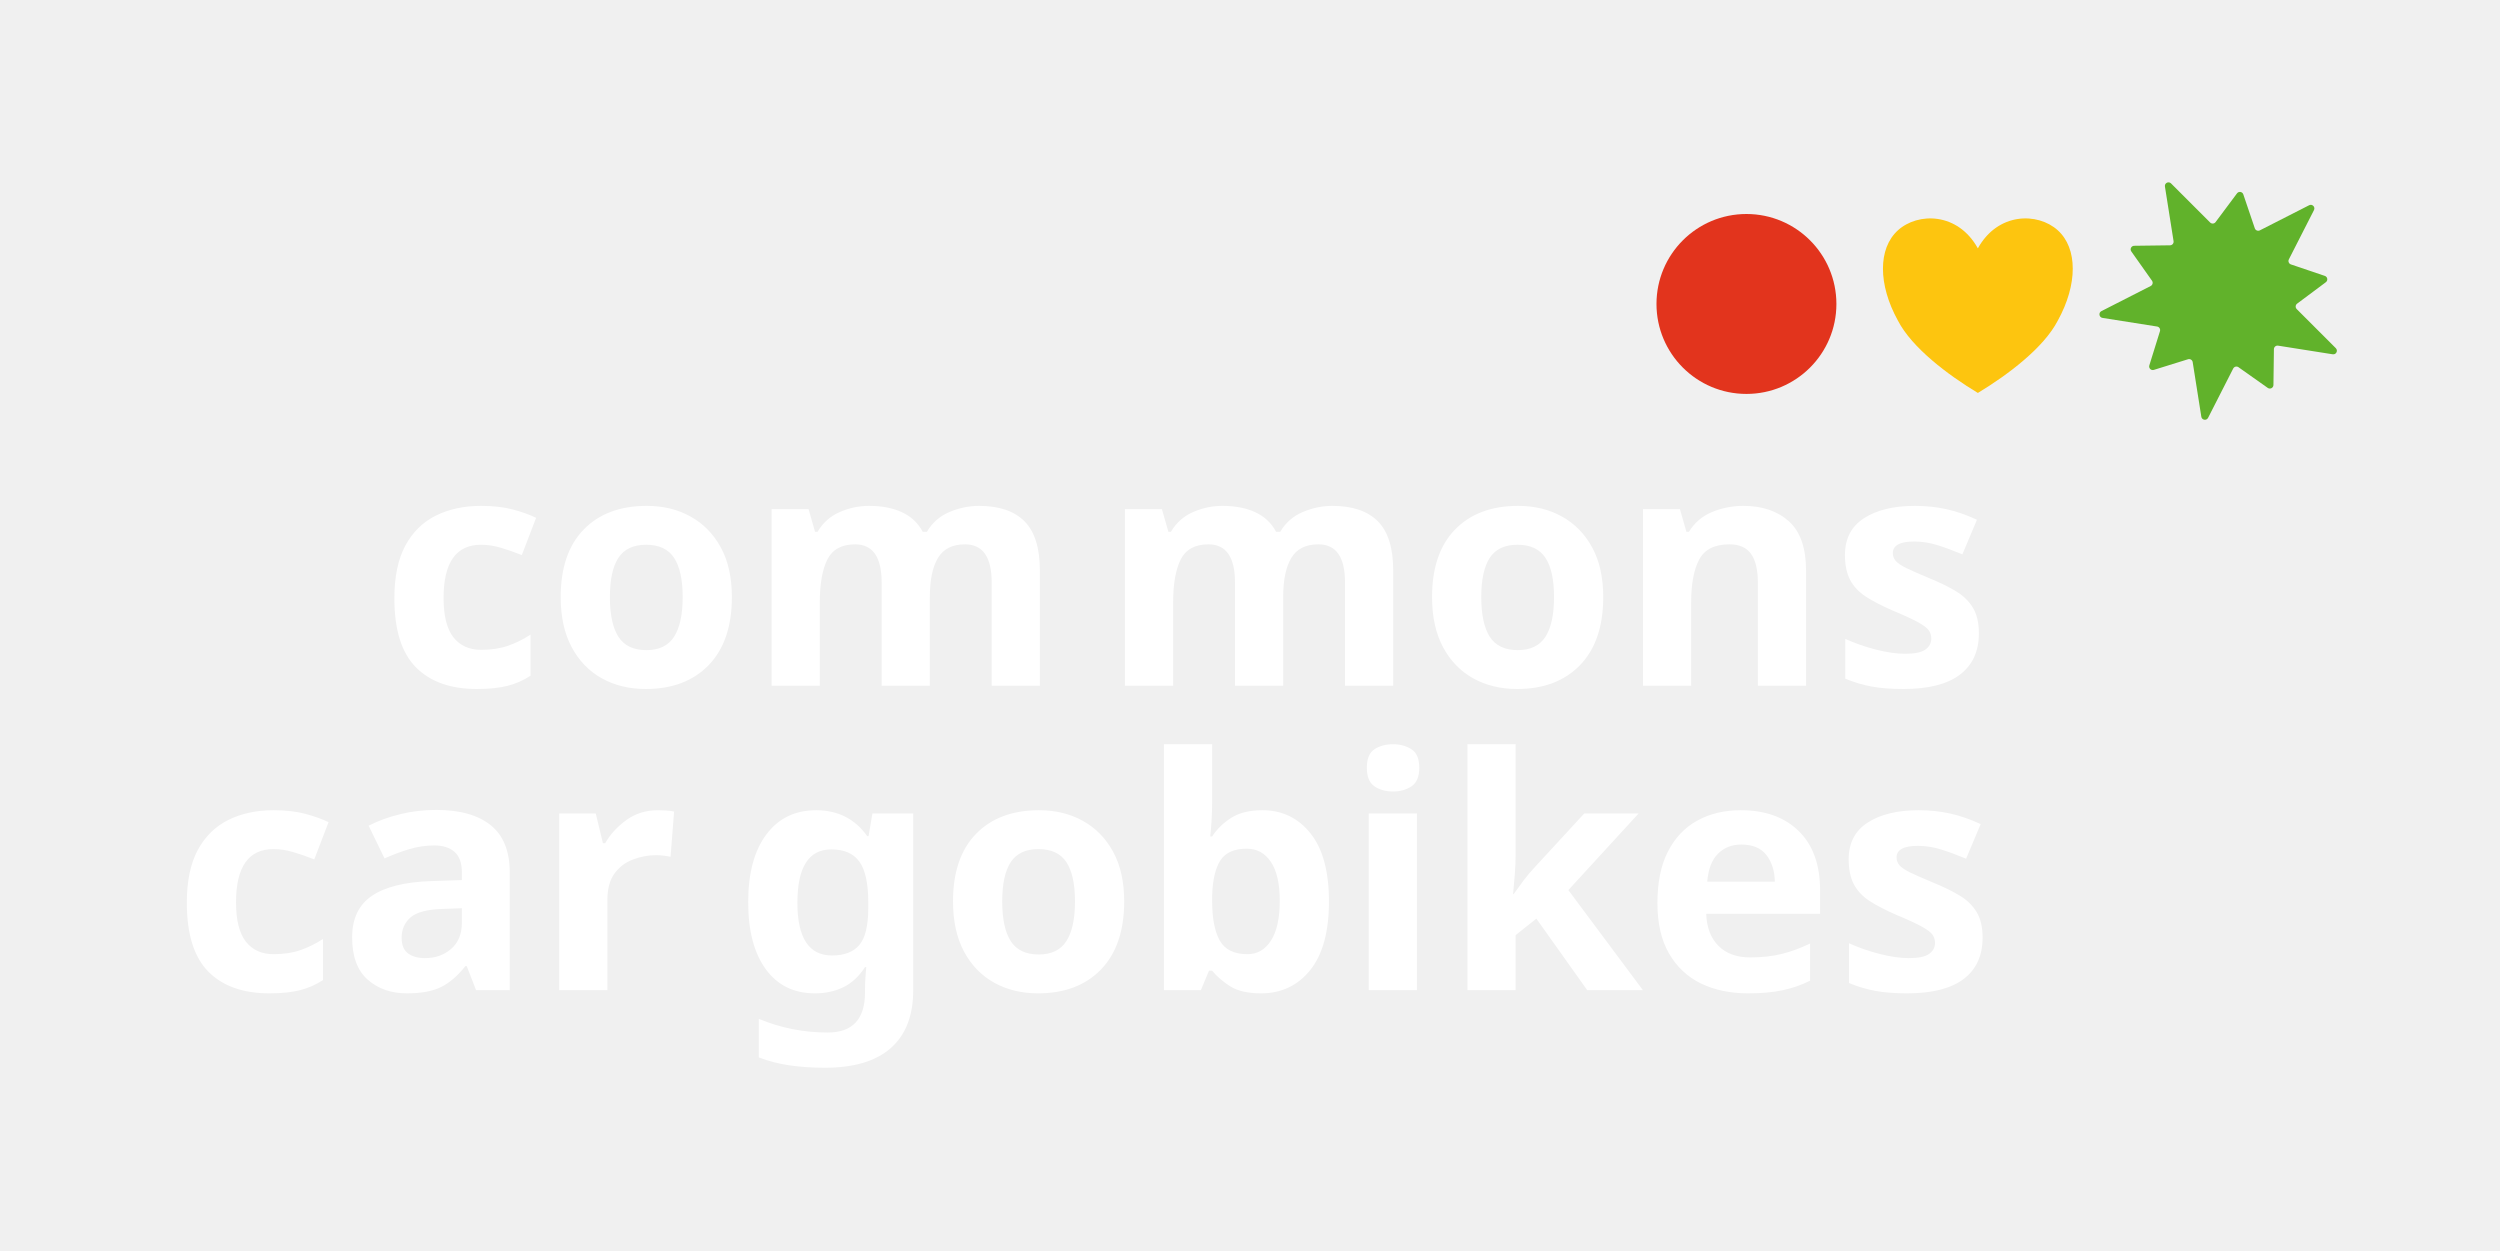
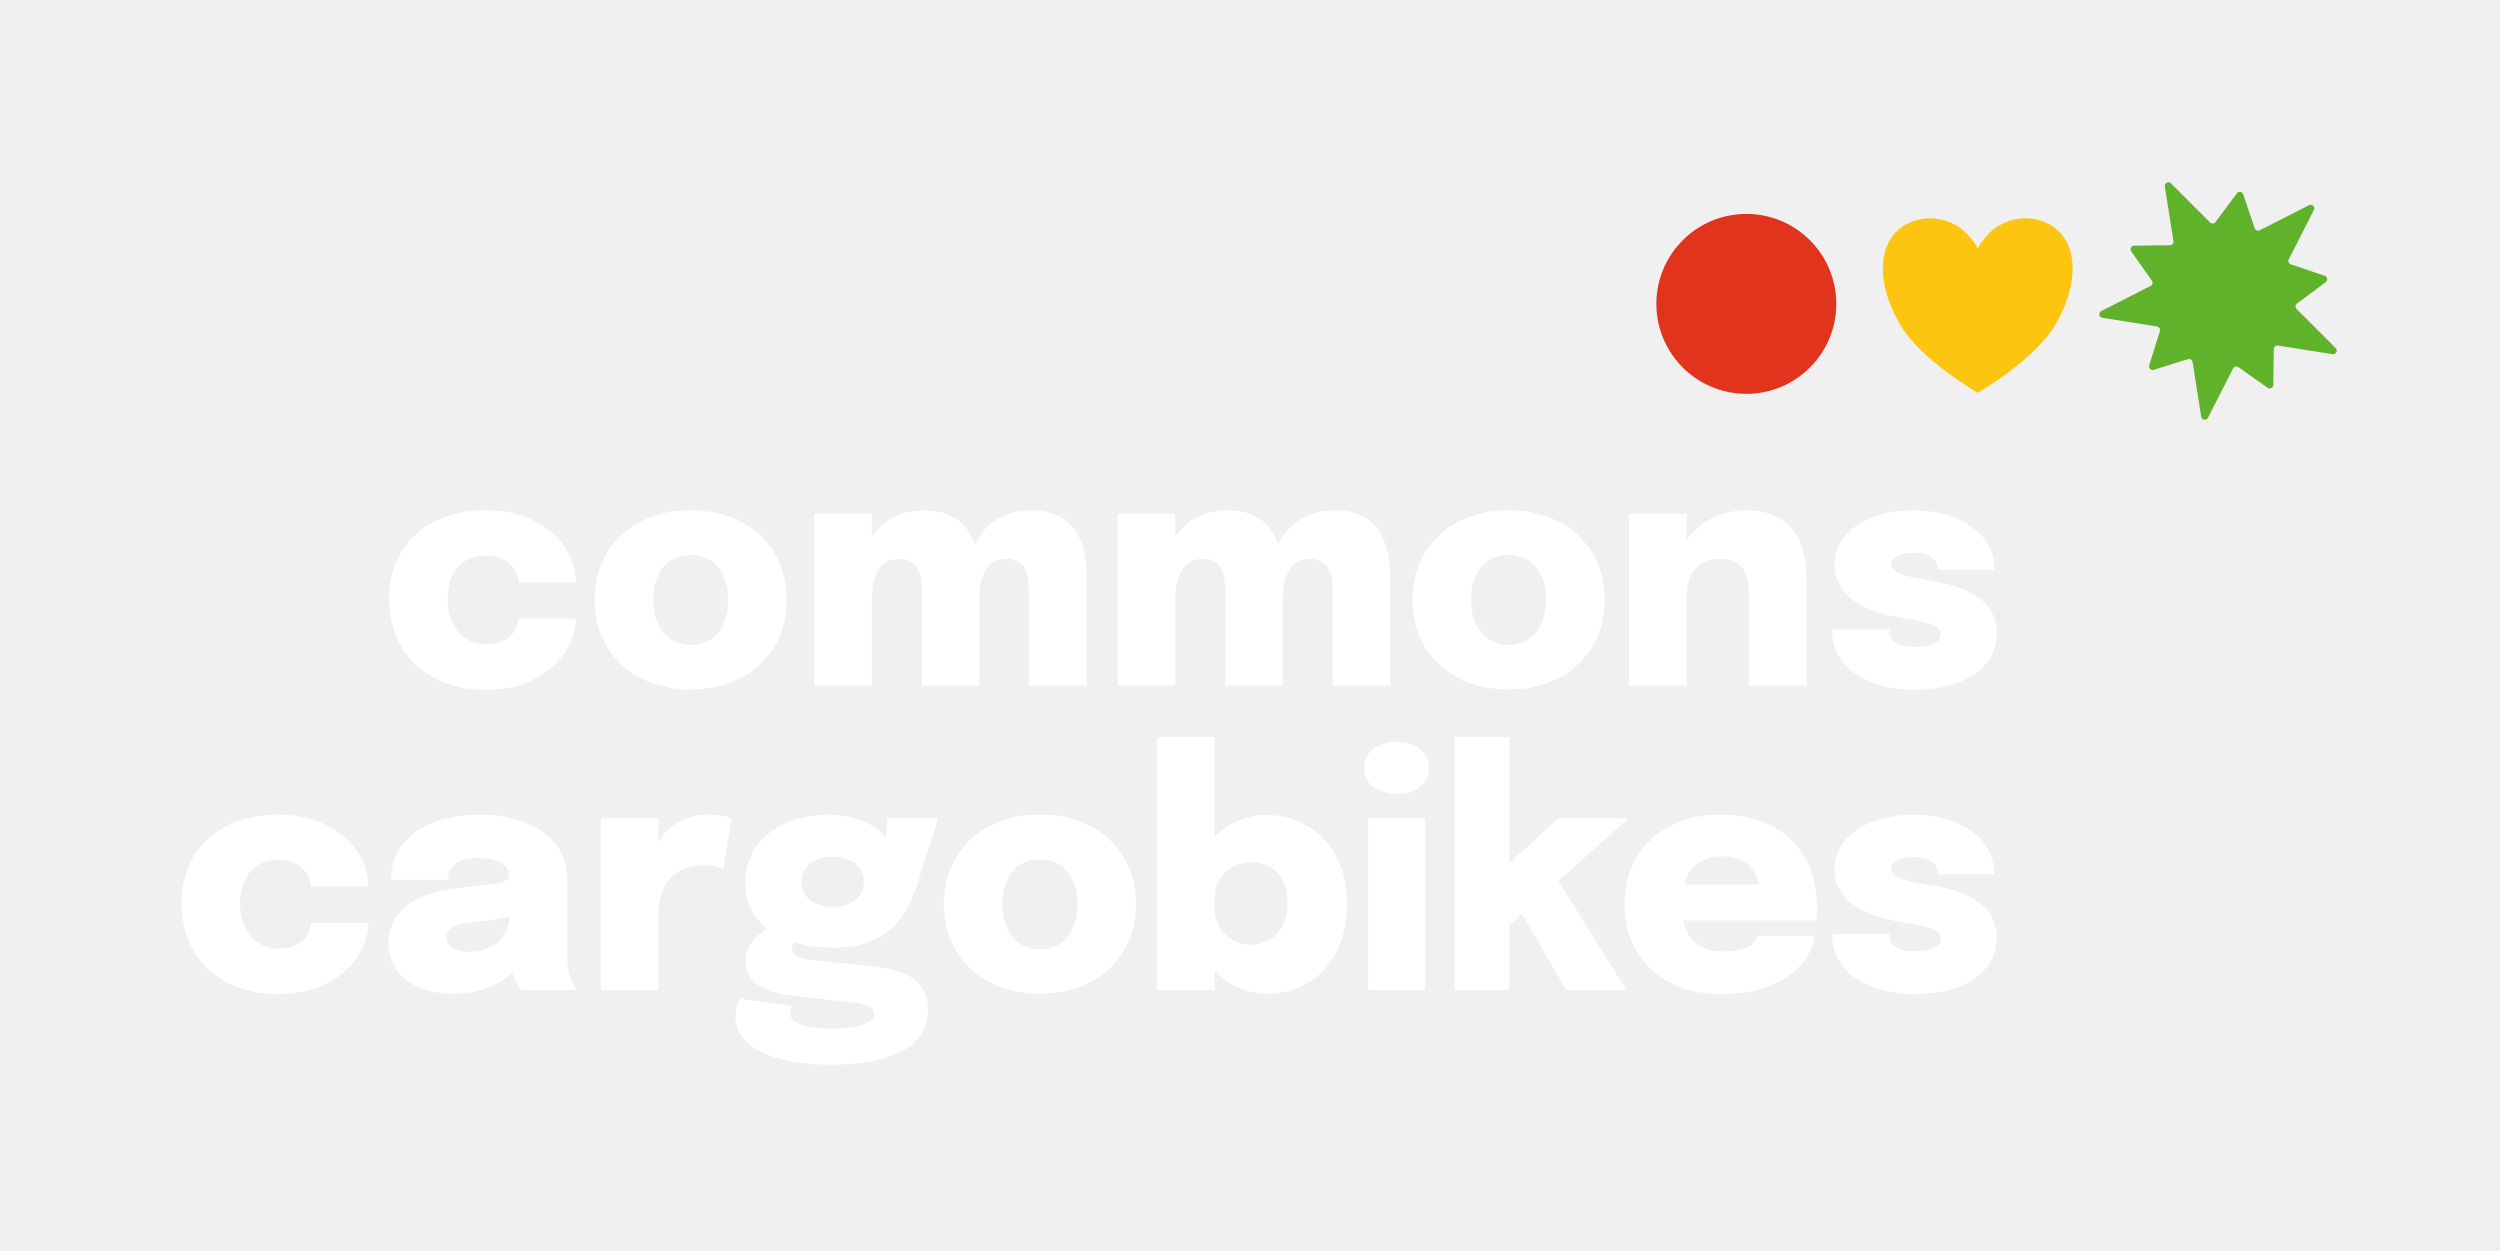
<svg xmlns="http://www.w3.org/2000/svg" width="100%" height="100%" viewBox="0 0 2600 1301" version="1.1" xml:space="preserve" style="fill-rule:evenodd;clip-rule:evenodd;stroke-linejoin:round;stroke-miterlimit:2;">
-   <rect id="commonscargobikes----negativ" x="0.953" y="0.947" width="2598.43" height="1299.21" style="fill:none;" />
-   <g transform="matrix(6.73787,0,0,6.73787,-4020.5,-3380.88)">
-     <text x="655.326px" y="607.619px" style="font-family:'Epilogue-ExtraBold', 'Epilogue';font-weight:800;font-size:49.943px;fill:#fff;">com<tspan x="766.45px 813.296px 845.36px " y="607.619px 607.619px 607.619px ">mon</tspan>s</text>
-     <g transform="matrix(49.9432,0,0,49.9432,906.365,654.595)" />
-     <text x="623.288px" y="654.595px" style="font-family:'Epilogue-ExtraBold', 'Epilogue';font-weight:800;font-size:49.943px;fill:#fff;">car<tspan x="709.939px 740.954px 772.518px 805.605px 818.44px 846.009px 878.098px " y="654.595px 654.595px 654.595px 654.595px 654.595px 654.595px 654.595px ">gobikes</tspan>
-     </text>
+   <rect id="commonscargobikes----negativ" x="0.83" y="0.857" width="2598.43" height="1299.21" style="fill:none;" />
+   <g transform="matrix(6.73787,0,0,6.73787,-4020.62,-3380.97)">
+     <g transform="matrix(49.9432,0,0,49.9432,655.326,607.619)">
+       <path d="M0.328,0.013c0.183,-0 0.278,-0.12 0.278,-0.221l-0.177,-0c-0.005,0.045 -0.033,0.08 -0.102,0.08c-0.069,0 -0.117,-0.055 -0.117,-0.14c0,-0.086 0.048,-0.134 0.117,-0.134c0.066,0 0.093,0.037 0.101,0.071c0.001,0.004 0.001,0.007 0.001,0.011l0.177,0l-0,-0.004c-0,-0.1 -0.096,-0.218 -0.278,-0.218c-0.183,0 -0.299,0.11 -0.299,0.274c0,0.164 0.116,0.281 0.299,0.281Z" style="fill:#fff;fill-rule:nonzero;" />
+     </g>
+     <g transform="matrix(49.9432,0,0,49.9432,687.04,607.619)">
+       <path d="M0.326,0.012c0.176,0 0.297,-0.114 0.297,-0.277c0,-0.164 -0.121,-0.277 -0.297,-0.277c-0.176,0 -0.297,0.113 -0.297,0.277c0,0.163 0.121,0.277 0.297,0.277Zm0,-0.138c-0.071,0 -0.116,-0.055 -0.116,-0.139c0,-0.085 0.045,-0.139 0.116,-0.139c0.071,0 0.116,0.054 0.116,0.139c0,0.084 -0.045,0.139 -0.116,0.139Z" style="fill:#fff;fill-rule:nonzero;" />
+     </g>
+     <g transform="matrix(49.9432,0,0,49.9432,719.603,607.619)">
+       <path d="M0.056,-0l0.178,-0l-0,-0.268c-0,-0.07 0.026,-0.124 0.084,-0.124c0.064,-0 0.071,0.056 0.071,0.11l-0,0.282l0.177,-0l-0,-0.27c-0,-0.068 0.025,-0.122 0.083,-0.122c0.063,-0 0.071,0.049 0.071,0.109l-0,0.283l0.178,-0l0,-0.332c0,-0.113 -0.037,-0.21 -0.172,-0.21c-0.082,0 -0.142,0.04 -0.174,0.106c-0.021,-0.062 -0.067,-0.106 -0.157,-0.106c-0.071,0 -0.127,0.03 -0.161,0.082l-0,-0.071l-0.178,-0l-0,0.531Z" style="fill:#fff;fill-rule:nonzero;" />
+     </g>
+     <g transform="matrix(49.9432,0,0,49.9432,766.45,607.619)">
+       <path d="M0.056,-0l0.178,-0l-0,-0.268c-0,-0.07 0.026,-0.124 0.084,-0.124c0.064,-0 0.071,0.056 0.071,0.11l-0,0.282l0.177,-0l-0,-0.27c-0,-0.068 0.025,-0.122 0.083,-0.122c0.063,-0 0.071,0.049 0.071,0.109l-0,0.283l0.178,-0l0,-0.332c0,-0.113 -0.037,-0.21 -0.172,-0.21c-0.082,0 -0.142,0.04 -0.174,0.106c-0.021,-0.062 -0.067,-0.106 -0.157,-0.106c-0.071,0 -0.127,0.03 -0.161,0.082l-0,-0.071l-0.178,-0l-0,0.531Z" style="fill:#fff;fill-rule:nonzero;" />
+     </g>
+     <g transform="matrix(49.9432,0,0,49.9432,813.296,607.619)">
+       <path d="M0.326,0.012c0.176,0 0.297,-0.114 0.297,-0.277c0,-0.164 -0.121,-0.277 -0.297,-0.277c-0.176,0 -0.297,0.113 -0.297,0.277c0,0.163 0.121,0.277 0.297,0.277Zm0,-0.138c-0.071,0 -0.116,-0.055 -0.116,-0.139c0,-0.085 0.045,-0.139 0.116,-0.139c0.071,0 0.116,0.054 0.116,0.139c0,0.084 -0.045,0.139 -0.116,0.139Z" style="fill:#fff;fill-rule:nonzero;" />
+     </g>
+     <g transform="matrix(49.9432,0,0,49.9432,845.36,607.619)">
+       <path d="M0.056,-0l0.178,-0l-0,-0.272c-0,-0.073 0.034,-0.12 0.102,-0.12c0.078,-0 0.091,0.055 0.091,0.115l0,0.277l0.178,-0l0,-0.329c0,-0.126 -0.054,-0.213 -0.187,-0.213c-0.077,0 -0.144,0.035 -0.184,0.093l-0,-0.082l-0.178,-0l-0,0.531Z" style="fill:#fff;fill-rule:nonzero;" />
+     </g>
+     <g transform="matrix(49.9432,0,0,49.9432,878.098,607.619)">
+       <path d="M0.282,0.013c0.122,-0 0.255,-0.048 0.255,-0.176c-0,-0.121 -0.135,-0.151 -0.218,-0.164c-0.063,-0.01 -0.108,-0.021 -0.108,-0.047c-0,-0.029 0.043,-0.037 0.072,-0.037c0.034,-0 0.071,0.014 0.071,0.048l0,0.005l0.175,0l0,-0.006c0,-0.11 -0.117,-0.178 -0.245,-0.178c-0.134,0 -0.248,0.059 -0.248,0.171c0,0.11 0.122,0.148 0.216,0.163c0.08,0.013 0.112,0.021 0.112,0.05c0,0.028 -0.043,0.038 -0.077,0.038c-0.05,0 -0.081,-0.013 -0.081,-0.047l0,-0.006l-0.177,0l0,0.007c0,0.12 0.128,0.179 0.253,0.179Z" style="fill:#fff;fill-rule:nonzero;" />
+     </g>
+     <g transform="matrix(49.9432,0,0,49.9432,623.288,654.595)">
+       <path d="M0.328,0.013c0.183,-0 0.278,-0.12 0.278,-0.221l-0.177,-0c-0.005,0.045 -0.033,0.08 -0.102,0.08c-0.069,0 -0.117,-0.055 -0.117,-0.14c0,-0.086 0.048,-0.134 0.117,-0.134c0.066,0 0.093,0.037 0.101,0.071c0.001,0.004 0.001,0.007 0.001,0.011l0.177,0l-0,-0.004c-0,-0.1 -0.096,-0.218 -0.278,-0.218c-0.183,0 -0.299,0.11 -0.299,0.274c0,0.164 0.116,0.281 0.299,0.281Z" style="fill:#fff;fill-rule:nonzero;" />
+     </g>
+     <g transform="matrix(49.9432,0,0,49.9432,655.001,654.595)">
+       <path d="M0.234,0.012c0.073,-0 0.141,-0.025 0.182,-0.067c0.001,0.004 0.002,0.008 0.004,0.013c0.007,0.02 0.019,0.036 0.025,0.042l0.174,0c-0.006,-0.006 -0.019,-0.024 -0.027,-0.048c-0.006,-0.021 -0.006,-0.048 -0.006,-0.077l-0,-0.218c-0,-0.135 -0.129,-0.199 -0.272,-0.199c-0.153,0 -0.272,0.07 -0.272,0.201l0.176,0c0,-0.045 0.032,-0.067 0.094,-0.067c0.059,-0 0.095,0.022 0.095,0.054l-0,0.001c-0,0.02 -0.034,0.025 -0.146,0.036c-0.116,0.011 -0.227,0.057 -0.227,0.172c0,0.1 0.084,0.157 0.2,0.157Zm0.051,-0.13c-0.047,-0 -0.072,-0.015 -0.072,-0.044c0,-0.031 0.028,-0.042 0.085,-0.048c0.036,-0.003 0.076,-0.009 0.111,-0.018c-0.007,0.08 -0.067,0.11 -0.124,0.11Z" style="fill:#fff;fill-rule:nonzero;" />
+     </g>
+     <g transform="matrix(49.9432,0,0,49.9432,686.665,654.595)">
+       <path d="M0.056,-0l0.178,-0l0,-0.238c0,-0.071 0.036,-0.148 0.141,-0.148c0.031,0 0.053,0.01 0.059,0.013l0.026,-0.157c-0.006,-0.003 -0.028,-0.012 -0.071,-0.012c-0.071,0 -0.123,0.032 -0.155,0.084l0,-0.073l-0.178,-0l-0,0.531Z" style="fill:#fff;fill-rule:nonzero;" />
+     </g>
+     <g transform="matrix(49.9432,0,0,49.9432,709.939,654.595)">
+       <path d="M0.431,-0.073l-0.187,-0.02c-0.049,-0.005 -0.064,-0.018 -0.064,-0.035c-0,-0.007 0.004,-0.013 0.009,-0.019c0.034,0.011 0.074,0.016 0.119,0.016c0.157,0 0.225,-0.082 0.261,-0.198l0.063,-0.202l-0.156,-0l-0.005,0.059c-0.034,-0.042 -0.103,-0.07 -0.178,-0.07c-0.146,0 -0.257,0.083 -0.257,0.209c0,0.06 0.024,0.109 0.067,0.143c-0.03,0.019 -0.066,0.055 -0.066,0.1c-0,0.063 0.057,0.098 0.133,0.106l0.201,0.023c0.033,0.003 0.064,0.01 0.064,0.035c0,0.028 -0.051,0.046 -0.128,0.046c-0.075,-0 -0.132,-0.016 -0.132,-0.046c0,-0.012 0.004,-0.021 0.007,-0.024l-0.161,-0.023c-0.009,0.014 -0.015,0.034 -0.015,0.057c0,0.089 0.11,0.147 0.297,0.147c0.187,-0 0.298,-0.059 0.298,-0.168c-0,-0.093 -0.068,-0.125 -0.17,-0.136Zm-0.124,-0.184c-0.056,-0 -0.097,-0.027 -0.097,-0.077c0,-0.049 0.042,-0.078 0.097,-0.078c0.055,0 0.096,0.028 0.096,0.077c-0,0.05 -0.04,0.078 -0.096,0.078Z" style="fill:#fff;fill-rule:nonzero;" />
+     </g>
+     <g transform="matrix(49.9432,0,0,49.9432,740.954,654.595)">
+       <path d="M0.326,0.012c0.176,0 0.297,-0.114 0.297,-0.277c0,-0.164 -0.121,-0.277 -0.297,-0.277c-0.176,0 -0.297,0.113 -0.297,0.277c0,0.163 0.121,0.277 0.297,0.277Zm0,-0.138c-0.071,0 -0.116,-0.055 -0.116,-0.139c0,-0.085 0.045,-0.139 0.116,-0.139c0.071,0 0.116,0.054 0.116,0.139c0,0.084 -0.045,0.139 -0.116,0.139Z" style="fill:#fff;fill-rule:nonzero;" />
+     </g>
+     <g transform="matrix(49.9432,0,0,49.9432,772.518,654.595)">
+       <path d="M0.056,-0l0.178,-0l0,-0.061c0.042,0.045 0.098,0.073 0.161,0.073c0.133,0 0.248,-0.096 0.248,-0.281c0,-0.175 -0.12,-0.272 -0.248,-0.272c-0.063,-0 -0.119,0.025 -0.161,0.069l0,-0.31l-0.178,0l-0,0.782Zm0.29,-0.395c0.06,-0 0.113,0.037 0.113,0.126c0,0.09 -0.054,0.129 -0.113,0.129c-0.056,0 -0.112,-0.041 -0.112,-0.112l0,-0.034c0,-0.07 0.057,-0.109 0.112,-0.109Z" style="fill:#fff;fill-rule:nonzero;" />
+     </g>
+     <g transform="matrix(49.9432,0,0,49.9432,805.605,654.595)">
+       <path d="M0.134,-0.606c0.053,0 0.1,-0.028 0.1,-0.08c0,-0.052 -0.047,-0.081 -0.1,-0.081c-0.054,0 -0.101,0.029 -0.101,0.081c0,0.051 0.047,0.08 0.101,0.08Zm-0.088,0.606l0.176,-0l0,-0.531l-0.176,-0l-0,0.531Z" style="fill:#fff;fill-rule:nonzero;" />
+     </g>
+     <g transform="matrix(49.9432,0,0,49.9432,818.44,654.595)">
+       <path d="M0.056,-0l0.169,-0l-0,-0.199l0.039,-0.036l0.137,0.235l0.186,-0l-0.21,-0.337l0.217,-0.194l-0.217,-0l-0.152,0.139l-0,-0.39l-0.169,0l-0,0.782Z" style="fill:#fff;fill-rule:nonzero;" />
+     </g>
+     <g transform="matrix(49.9432,0,0,49.9432,846.009,654.595)">
+       <path d="M0.616,-0.168l-0.176,-0c-0.003,0.022 -0.031,0.049 -0.105,0.049c-0.071,0 -0.111,-0.034 -0.124,-0.096l0.411,0c0.001,-0.008 0.002,-0.024 0.002,-0.042c-0,-0.173 -0.114,-0.285 -0.297,-0.285c-0.177,0 -0.298,0.111 -0.298,0.277c0,0.163 0.116,0.278 0.298,0.278c0.177,-0 0.28,-0.089 0.289,-0.181Zm-0.286,-0.245c0.074,0 0.108,0.044 0.113,0.087l-0.23,-0c0.015,-0.056 0.055,-0.087 0.117,-0.087Z" style="fill:#fff;fill-rule:nonzero;" />
+     </g>
+     <g transform="matrix(49.9432,0,0,49.9432,878.098,654.595)">
+       <path d="M0.282,0.013c0.122,-0 0.255,-0.048 0.255,-0.176c-0,-0.121 -0.135,-0.151 -0.218,-0.164c-0.063,-0.01 -0.108,-0.021 -0.108,-0.047c-0,-0.029 0.043,-0.037 0.072,-0.037c0.034,-0 0.071,0.014 0.071,0.048l0,0.005l0.175,0l0,-0.006c0,-0.11 -0.117,-0.178 -0.245,-0.178c-0.134,0 -0.248,0.059 -0.248,0.171c0,0.11 0.122,0.148 0.216,0.163c0.08,0.013 0.112,0.021 0.112,0.05c0,0.028 -0.043,0.038 -0.077,0.038c-0.05,0 -0.081,-0.013 -0.081,-0.047l0,-0.006l-0.177,0l0,0.007c0,0.12 0.128,0.179 0.253,0.179Z" style="fill:#fff;fill-rule:nonzero;" />
+     </g>
  </g>
  <g>
-     <path d="M1909.86,316.121c-0,-51.672 -41.889,-93.561 -93.561,-93.561c-51.667,-0 -93.557,41.889 -93.557,93.561c0,51.671 41.89,93.56 93.557,93.56c51.672,0 93.561,-41.889 93.561,-93.56" style="fill:#e2341d;" />
-     <path d="M2056.97,258.292c20.777,-37.593 62.333,-37.593 83.11,-18.797c20.779,18.797 20.779,56.391 0,93.984c-14.544,28.195 -51.944,56.39 -83.11,75.187c-31.167,-18.797 -68.567,-46.992 -83.111,-75.187c-20.778,-37.593 -20.778,-75.187 -0,-93.984c20.778,-18.796 62.333,-18.796 83.111,18.797Z" style="fill:#fdc50f;" />
-     <path d="M2406.54,218.489l-26.125,51.249c-1.037,2.038 -0.028,4.518 2.136,5.253l35.286,11.953c2.857,0.967 3.457,4.75 1.037,6.555l-29.874,22.301c-1.834,1.363 -2.024,4.038 -0.41,5.653l40.655,40.655c2.569,2.568 0.349,6.918 -3.233,6.351l-56.81,-8.975c-2.256,-0.359 -4.303,1.368 -4.336,3.652l-0.488,37.273c-0.038,3.015 -3.448,4.75 -5.914,3.01l-30.419,-21.509c-1.861,-1.322 -4.467,-0.68 -5.504,1.358l-26.125,51.254c-1.652,3.234 -6.477,2.466 -7.044,-1.121l-8.975,-56.791c-0.359,-2.256 -2.634,-3.675 -4.816,-2.996l-35.588,11.073c-2.885,0.898 -5.593,-1.81 -4.695,-4.694l11.074,-35.584c0.679,-2.182 -0.736,-4.462 -2.992,-4.816l-56.795,-8.979c-3.588,-0.563 -4.355,-5.393 -1.122,-7.04l51.259,-26.129c2.033,-1.038 2.675,-3.639 1.354,-5.504l-21.505,-30.42c-1.745,-2.466 -0.009,-5.876 3.01,-5.913l37.273,-0.489c2.28,-0.028 4.006,-2.079 3.652,-4.336l-8.979,-56.805c-0.568,-3.587 3.787,-5.801 6.351,-3.233l40.655,40.65c1.619,1.619 4.29,1.424 5.657,-0.404l22.296,-29.88c1.81,-2.419 5.588,-1.819 6.556,1.042l11.953,35.281c0.735,2.164 3.219,3.174 5.257,2.136l51.245,-26.12c3.238,-1.652 6.69,1.805 5.043,5.039" style="fill:#61b22b;" />
+     <path d="M1909.74,316.031c-0,-51.672 -41.889,-93.561 -93.561,-93.561c-51.667,-0 -93.557,41.889 -93.557,93.561c0,51.671 41.89,93.56 93.557,93.56c51.672,0 93.561,-41.889 93.561,-93.56" style="fill:#e2341d;" />
+     <path d="M2056.85,258.202c20.777,-37.593 62.333,-37.593 83.111,-18.797c20.778,18.797 20.778,56.391 -0,93.984c-14.545,28.195 -51.945,56.39 -83.111,75.187c-31.167,-18.797 -68.566,-46.992 -83.111,-75.187c-20.778,-37.593 -20.778,-75.187 0,-93.984c20.778,-18.796 62.333,-18.796 83.111,18.797Z" style="fill:#fdc50f;" />
+     <path d="M2406.42,218.399l-26.125,51.249c-1.037,2.038 -0.027,4.518 2.136,5.253l35.286,11.953c2.857,0.967 3.457,4.75 1.038,6.555l-29.875,22.3c-1.833,1.364 -2.024,4.039 -0.41,5.653l40.655,40.656c2.569,2.568 0.349,6.918 -3.233,6.351l-56.809,-8.975c-2.257,-0.359 -4.304,1.367 -4.337,3.652l-0.488,37.273c-0.038,3.014 -3.448,4.75 -5.914,3.01l-30.419,-21.51c-1.861,-1.321 -4.467,-0.679 -5.504,1.359l-26.125,51.254c-1.652,3.234 -6.477,2.466 -7.044,-1.121l-8.975,-56.791c-0.359,-2.257 -2.634,-3.676 -4.816,-2.996l-35.588,11.073c-2.885,0.898 -5.593,-1.81 -4.695,-4.694l11.074,-35.584c0.679,-2.182 -0.735,-4.462 -2.992,-4.816l-56.795,-8.979c-3.588,-0.563 -4.355,-5.393 -1.122,-7.04l51.259,-26.129c2.033,-1.038 2.675,-3.639 1.354,-5.504l-21.505,-30.42c-1.745,-2.466 -0.009,-5.876 3.011,-5.913l37.272,-0.489c2.28,-0.028 4.006,-2.08 3.653,-4.336l-8.98,-56.805c-0.568,-3.587 3.787,-5.802 6.351,-3.233l40.655,40.65c1.619,1.619 4.29,1.424 5.658,-0.405l22.295,-29.879c1.81,-2.42 5.588,-1.819 6.556,1.042l11.953,35.281c0.735,2.164 3.219,3.173 5.257,2.136l51.245,-26.12c3.238,-1.652 6.69,1.805 5.043,5.039" style="fill:#61b22b;" />
  </g>
</svg>
